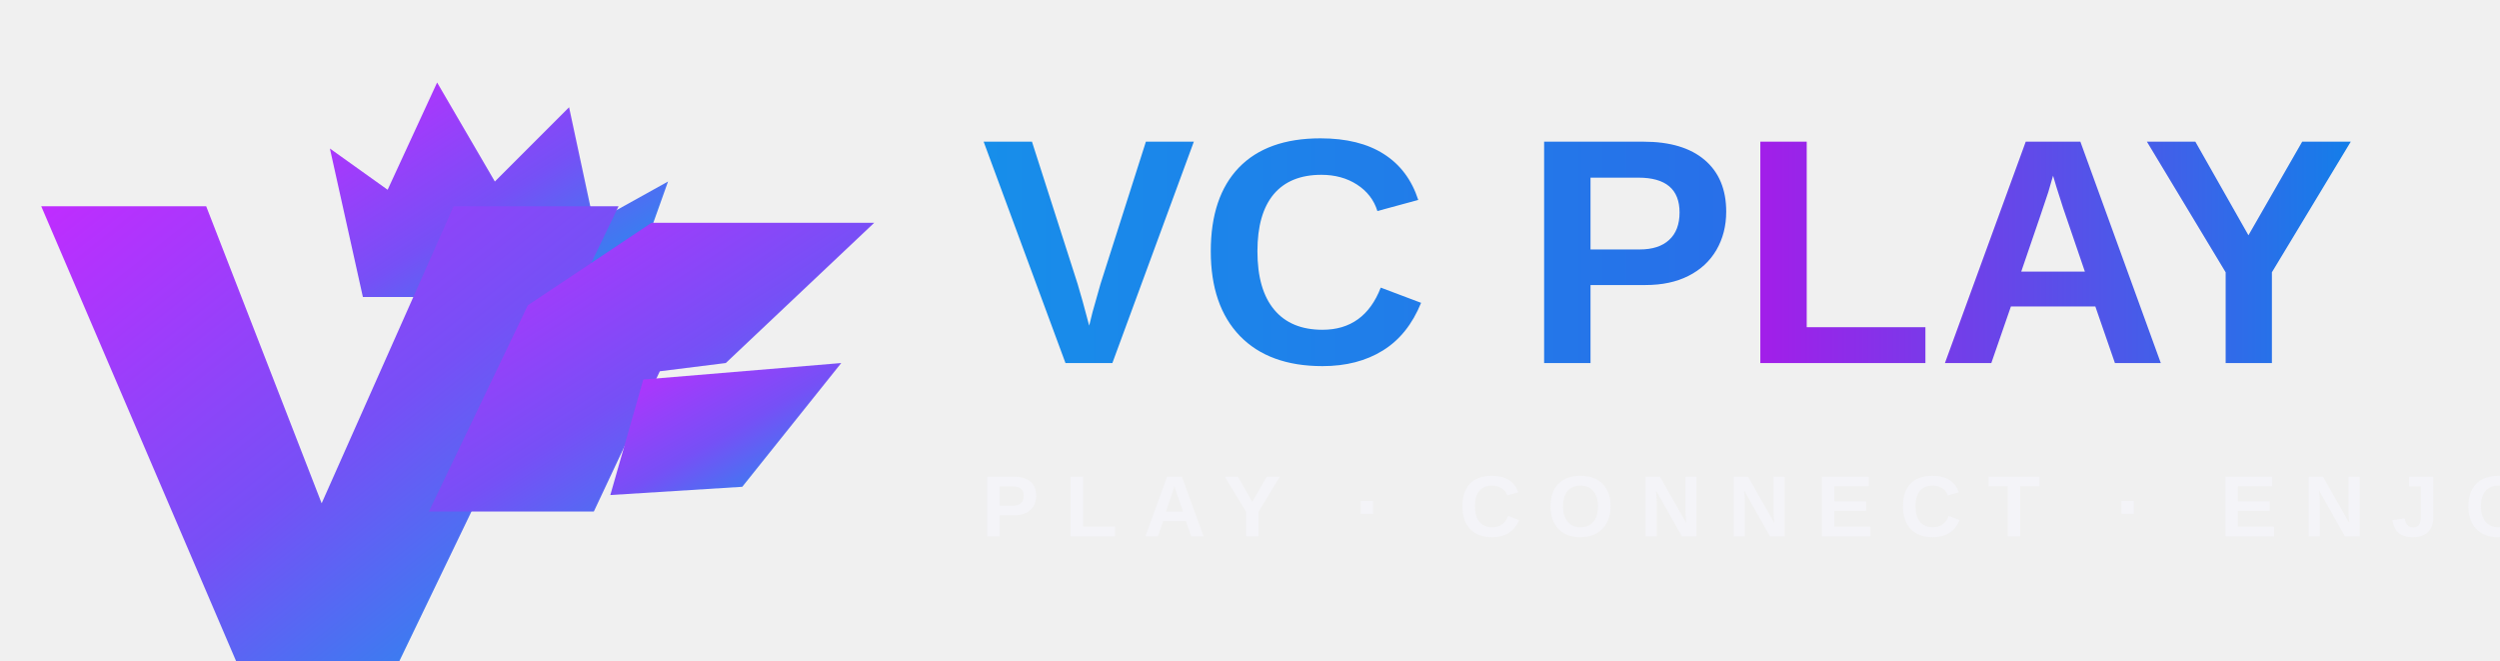
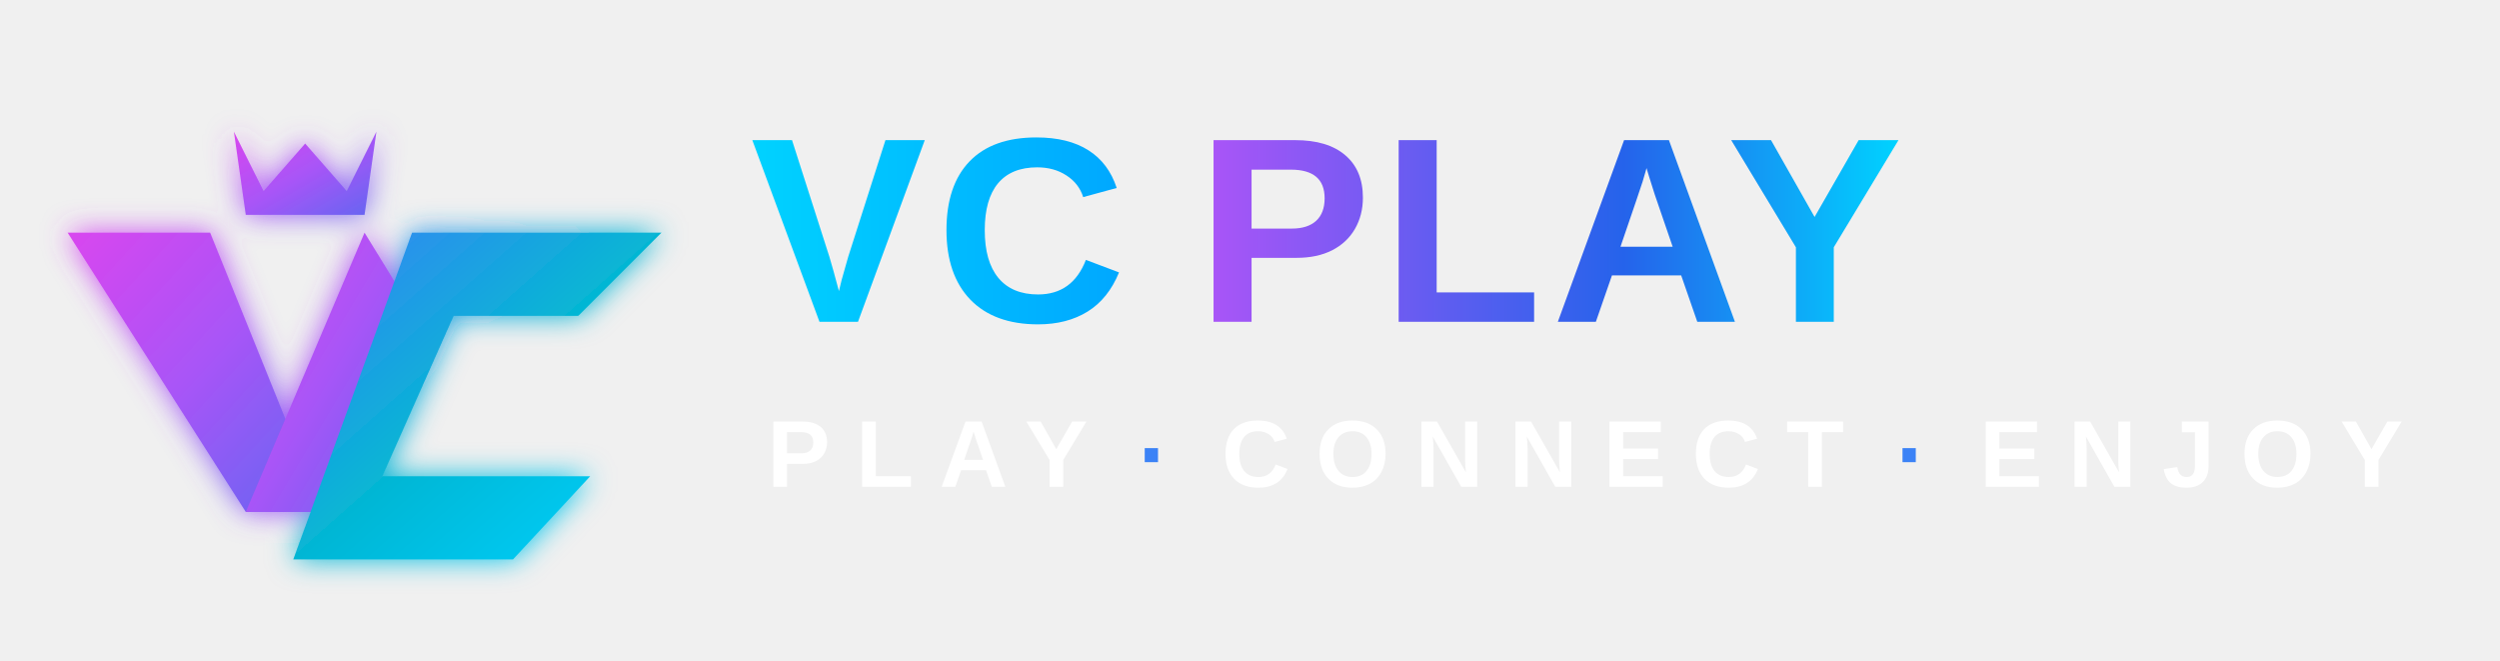
<svg xmlns="http://www.w3.org/2000/svg" viewBox="0 0 303 80" role="img" aria-labelledby="title desc">
  <defs>
-     <linearGradient id="mark" x1="0" y1="0" x2="1" y2="1">
-       <stop stop-color="#c02cff" />
-       <stop offset=".52" stop-color="#7650f6" />
-       <stop offset="1" stop-color="#1599ed" />
+     <linearGradient id="purpleGradient" x1="0%" y1="0%" x2="100%" y2="100%">
+       <stop offset="0%" stop-color="#d946ef" />
+       <stop offset="50%" stop-color="#a855f7" />
+       <stop offset="100%" stop-color="#6366f1" />
    </linearGradient>
-     <linearGradient id="word" x1="0" y1="0" x2="1" y2="0">
-       <stop stop-color="#178eea" />
-       <stop offset=".55" stop-color="#286fe9" />
-       <stop offset=".56" stop-color="#a51ce9" />
-       <stop offset="1" stop-color="#147ee9" />
+     <linearGradient id="blueGradient" x1="0%" y1="0%" x2="100%" y2="100%">
+       <stop offset="0%" stop-color="#3b82f6" />
+       <stop offset="50%" stop-color="#06b6d4" />
+       <stop offset="100%" stop-color="#00d2ff" />
+     </linearGradient>
+     <linearGradient id="vcText" x1="0%" y1="0%" x2="100%" y2="0%">
+       <stop offset="0%" stop-color="#00d2ff" />
+       <stop offset="100%" stop-color="#00a8ff" />
+     </linearGradient>
+     <linearGradient id="playText" x1="0%" y1="0%" x2="100%" y2="0%">
+       <stop offset="0%" stop-color="#a855f7" />
+       <stop offset="60%" stop-color="#2563eb" />
+       <stop offset="100%" stop-color="#00d2ff" />
    </linearGradient>
  </defs>
-   <g transform="translate(5 5)">
-     <path d="M35 13 42 18 48 5 55 17 64 8 67 22 76 17 71 31H39Z" fill="url(#mark)" />
-     <path d="M0 20h20l14 36 16-36h20L43 76H24Z" fill="url(#mark)" />
-     <path d="M74 22h27L83 39l-8 1-8 17h-20l12-25Z" fill="url(#mark)" />
-     <path d="m73 41 24-2-12 15-16 1Z" fill="url(#mark)" />
+   <g transform="translate(1 3) scale(.72)" filter="url(#glow)">
+     <path d="M38 18 43 28 50 20 57 28 62 18 60 32 40 32Z" fill="url(#purpleGradient)" />
+     <path d="M10 35H34L53 82H40Z" fill="url(#purpleGradient)" />
+     <path d="M53 82H40L60 35 68 48Z" fill="url(#purpleGradient)" />
+     <path d="M68 35H110L96 49H75L63 76H98L85 90H48Z" fill="url(#blueGradient)" />
  </g>
-   <text x="119" y="44" font-family="Arial,Helvetica,sans-serif" font-size="39" font-weight="800" letter-spacing=".2" fill="url(#word)">VC PLAY</text>
-   <text x="119" y="65" font-family="Arial,Helvetica,sans-serif" font-size="10.5" font-weight="600" letter-spacing="3.1" fill="#f4f4f8">PLAY · CONNECT · ENJOY</text>
+   <defs>
+     <filter id="glow" x="-30%" y="-30%" width="160%" height="170%">
+       <feGaussianBlur stdDeviation="2.4" result="blur" />
+       <feMerge>
+         <feMergeNode in="blur" />
+         <feMergeNode in="SourceGraphic" />
+       </feMerge>
+     </filter>
+   </defs>
+   <g font-family="Orbitron, Rajdhani, Arial, sans-serif" font-weight="900">
+     <text x="91" y="39" font-size="32" letter-spacing="1.1" fill="url(#vcText)">VC</text>
+     <text x="145" y="39" font-size="32" letter-spacing="1.1" fill="url(#playText)">PLAY</text>
+   </g>
+   <text x="93" y="59" font-family="Rajdhani, Arial, sans-serif" font-size="11.5" font-weight="700" letter-spacing="3.1" fill="#ffffff">PLAY <tspan fill="#3b82f6">·</tspan> CONNECT <tspan fill="#3b82f6">·</tspan> ENJOY</text>
</svg>
